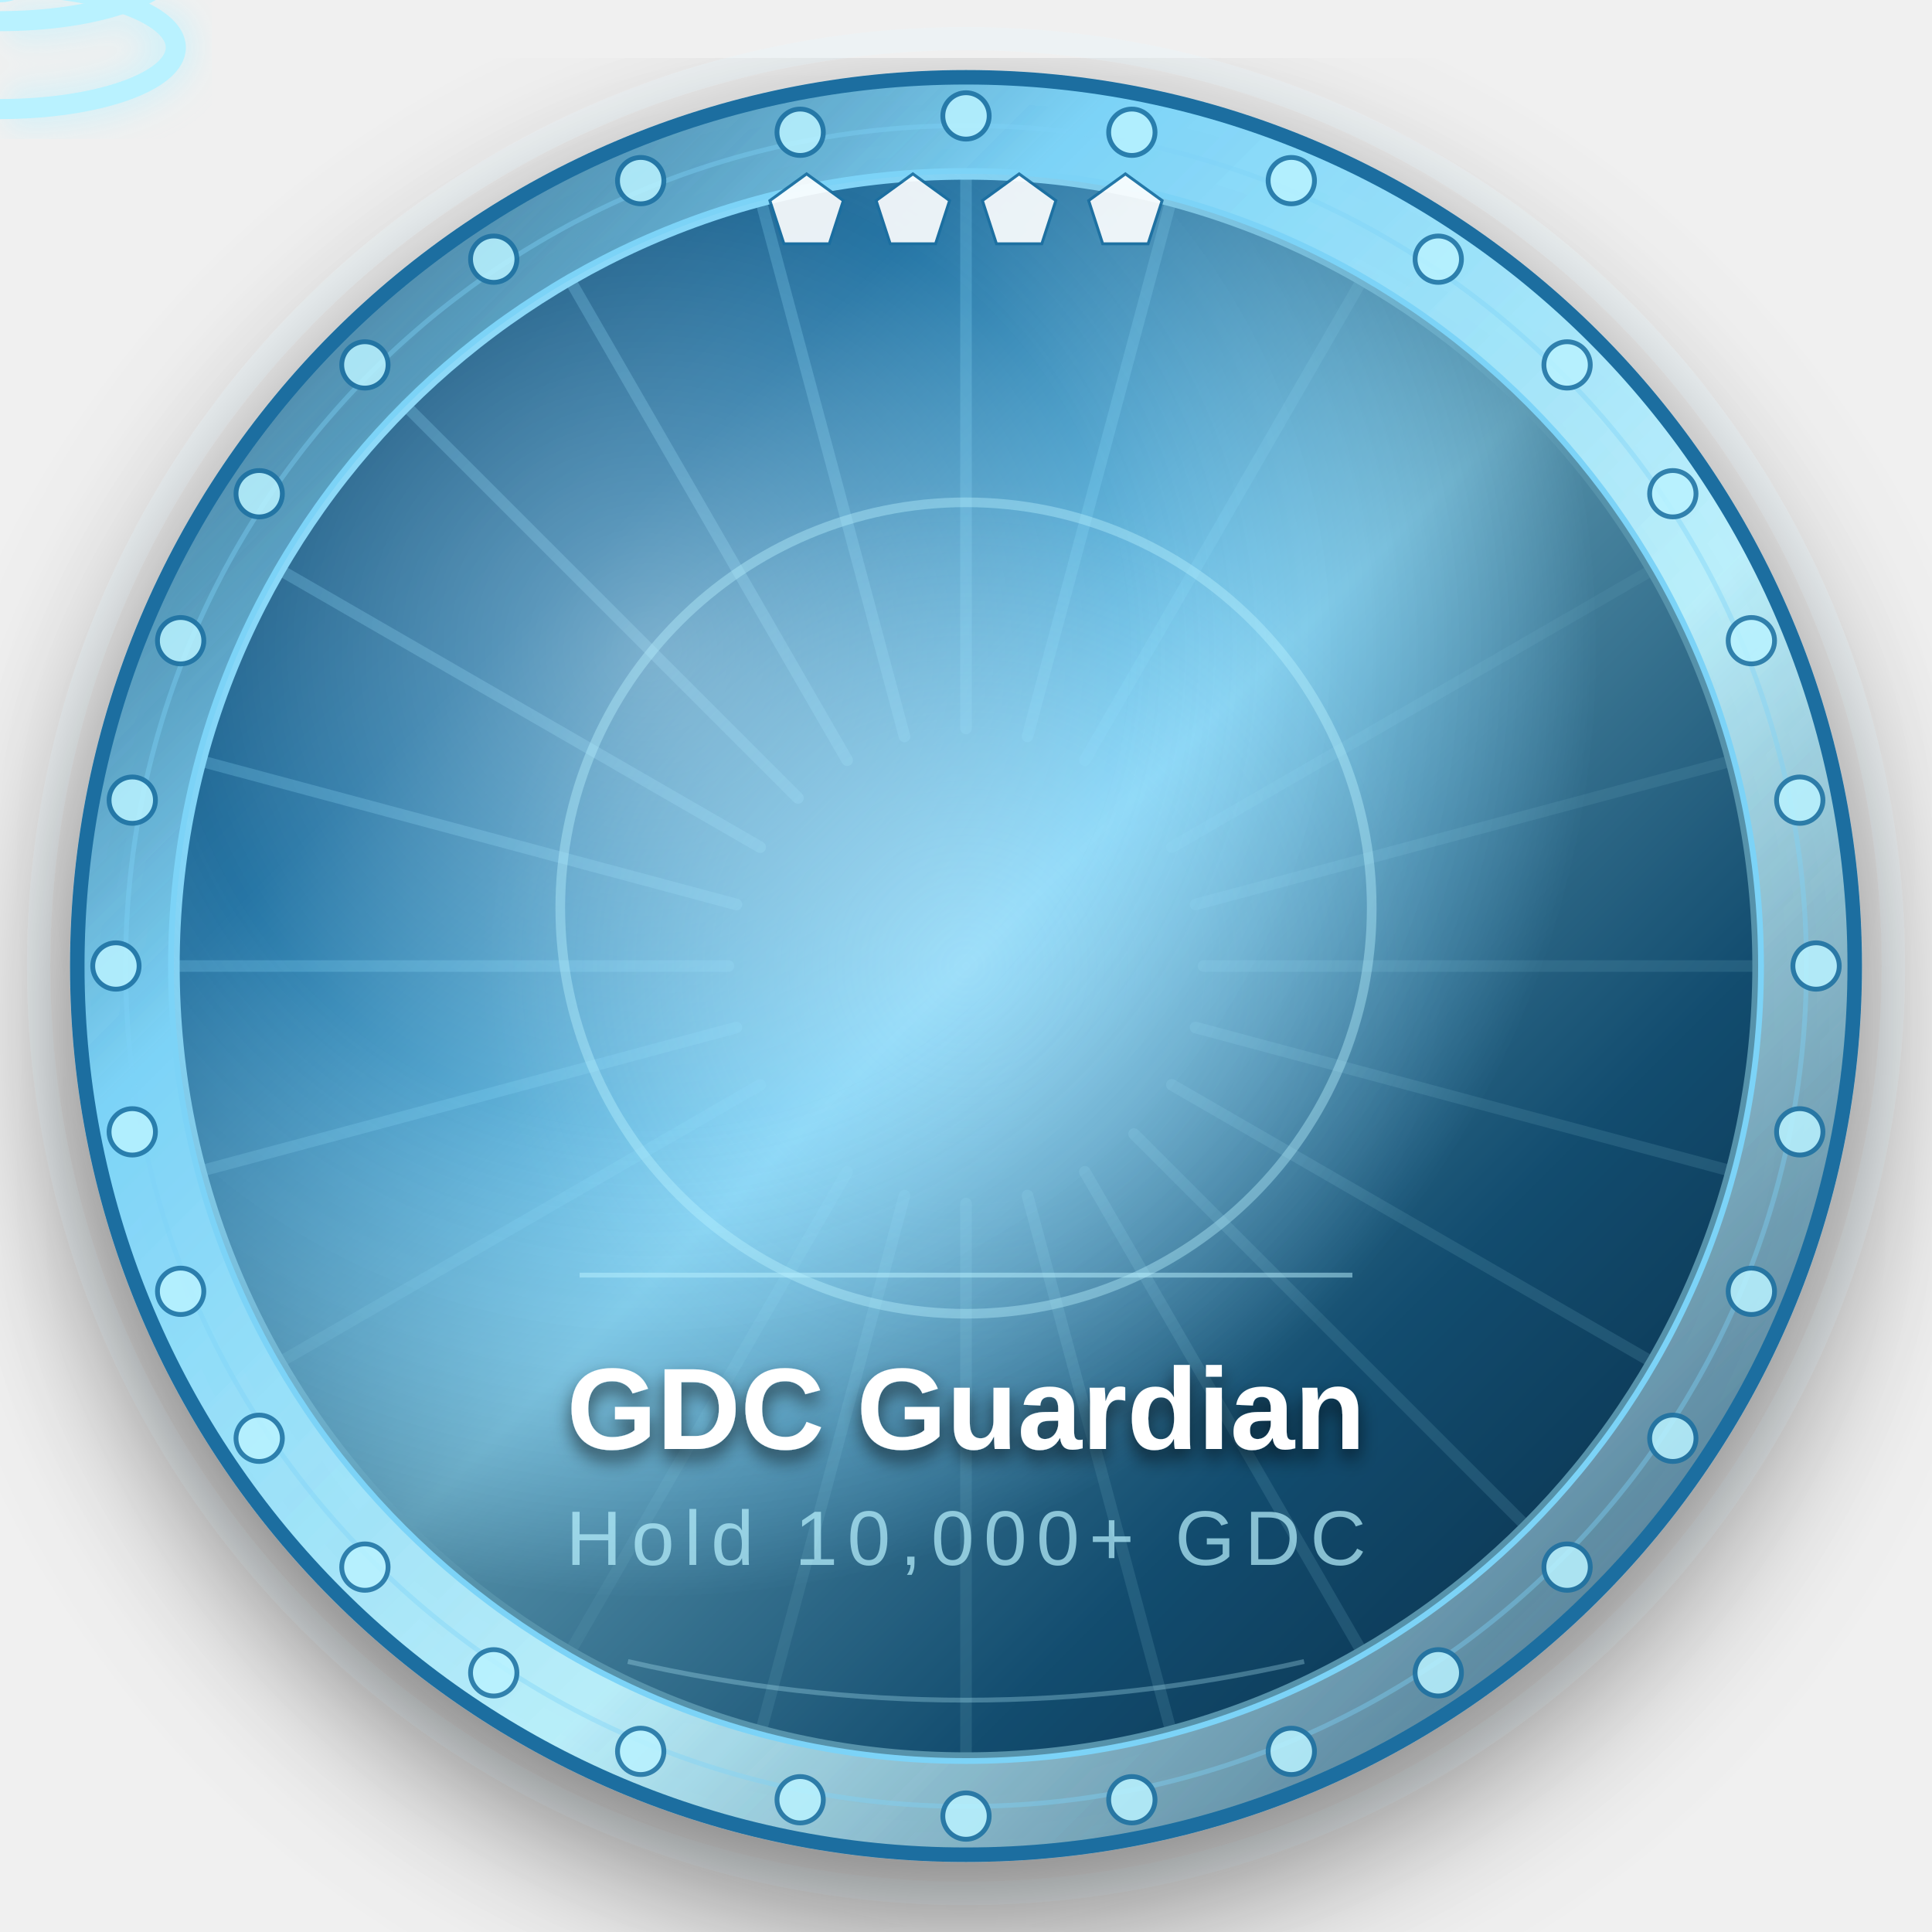
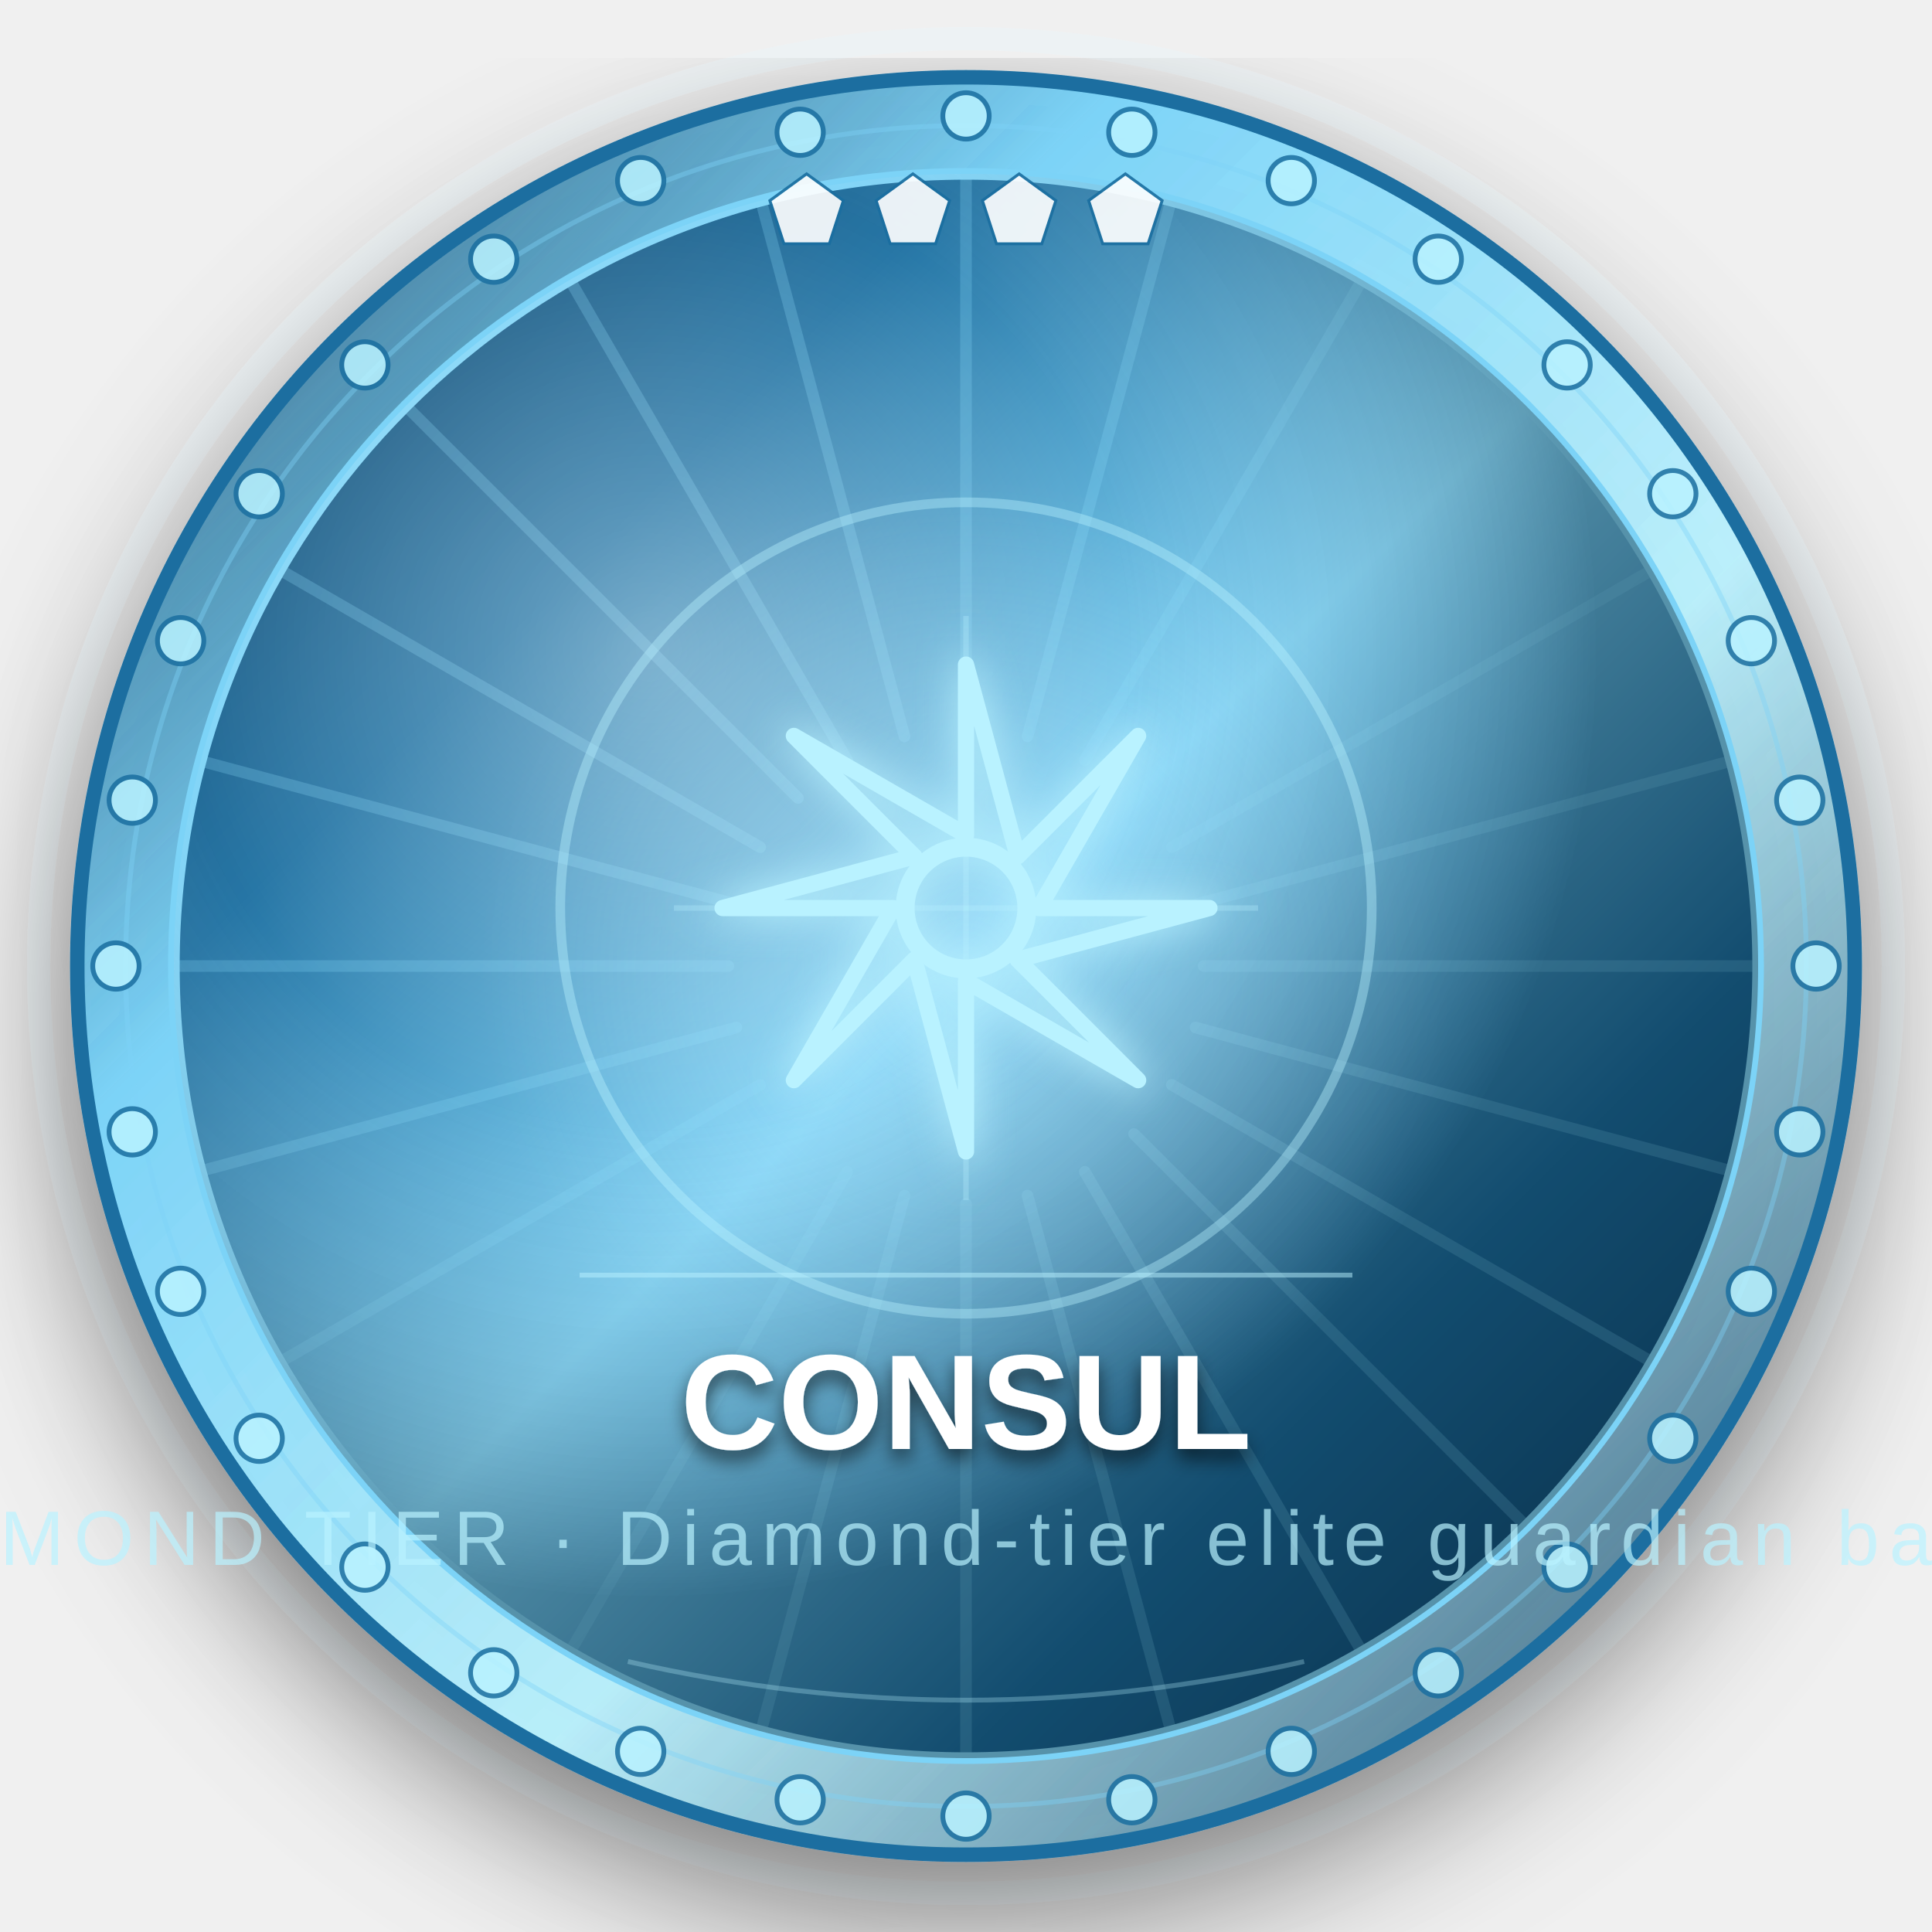
<svg xmlns="http://www.w3.org/2000/svg" viewBox="0 0 200 200" width="200" height="200">
  <defs>
-     <linearGradient id="bg9" x1="0%" y1="0%" x2="100%" y2="100%">
-       <stop offset="0%" style="stop-color:#0C3B5E" />
-       <stop offset="25%" style="stop-color:#1A6EA0" />
-       <stop offset="50%" style="stop-color:#7CD3F7" />
-       <stop offset="75%" style="stop-color:#1A6EA0" />
-       <stop offset="100%" style="stop-color:#0C3B5E" />
+     <linearGradient id="b9" x1="0%" y1="0%" x2="100%" y2="100%">
+       <stop offset="0%" stop-color="#0C3B5E" />
+       <stop offset="25%" stop-color="#1A6EA0" />
+       <stop offset="50%" stop-color="#7CD3F7" />
+       <stop offset="75%" stop-color="#1A6EA0" />
+       <stop offset="100%" stop-color="#0C3B5E" />
    </linearGradient>
-     <linearGradient id="ring9" x1="0%" y1="0%" x2="100%" y2="100%">
-       <stop offset="0%" style="stop-color:#0C3B5E;stop-opacity:0.8" />
-       <stop offset="30%" style="stop-color:#7CD3F7;stop-opacity:1" />
-       <stop offset="60%" style="stop-color:#B9F2FF;stop-opacity:0.9" />
-       <stop offset="100%" style="stop-color:#0C3B5E;stop-opacity:0.8" />
+     <linearGradient id="r9" x1="0%" y1="0%" x2="100%" y2="100%">
+       <stop offset="0%" stop-color="#0C3B5E" stop-opacity="0.8" />
+       <stop offset="30%" stop-color="#7CD3F7" stop-opacity="1" />
+       <stop offset="60%" stop-color="#B9F2FF" stop-opacity="0.9" />
+       <stop offset="100%" stop-color="#0C3B5E" stop-opacity="0.8" />
    </linearGradient>
-     <radialGradient id="shine9" cx="30%" cy="30%" r="60%">
-       <stop offset="0%" style="stop-color:#fff;stop-opacity:0.36" />
-       <stop offset="50%" style="stop-color:#fff;stop-opacity:0.05" />
-       <stop offset="100%" style="stop-color:#000;stop-opacity:0.31" />
+     <radialGradient id="s9" cx="30%" cy="30%" r="60%">
+       <stop offset="0%" stop-color="#fff" stop-opacity="0.36" />
+       <stop offset="50%" stop-color="#fff" stop-opacity="0.05" />
+       <stop offset="100%" stop-color="#000" stop-opacity="0.31" />
    </radialGradient>
-     <radialGradient id="core9" cx="50%" cy="50%" r="50%">
-       <stop offset="0%" style="stop-color:#E8F8FF;stop-opacity:0.25" />
-       <stop offset="100%" style="stop-color:#E8F8FF;stop-opacity:0" />
+     <radialGradient id="c9" cx="50%" cy="50%" r="50%">
+       <stop offset="0%" stop-color="#E8F8FF" stop-opacity="0.25" />
+       <stop offset="100%" stop-color="#E8F8FF" stop-opacity="0" />
    </radialGradient>
-     <filter id="shadow9" x="-30%" y="-30%" width="160%" height="160%">
+     <filter id="sh9" x="-30%" y="-30%" width="160%" height="160%">
      <feDropShadow dx="0" dy="6" stdDeviation="7" flood-color="#000" flood-opacity="0.5" />
    </filter>
    <filter id="ig9">
      <feGaussianBlur stdDeviation="2" result="b" />
      <feMerge>
        <feMergeNode in="b" />
        <feMergeNode in="SourceGraphic" />
      </feMerge>
    </filter>
  </defs>
-   <circle cx="100" cy="100" r="96" fill="none" stroke="#E8F8FF" stroke-width="2.4" opacity="0.3" filter="url(#shadow9)" />
-   <circle cx="100" cy="100" r="92" fill="url(#ring9)" stroke="#1A6EA0" stroke-width="1.5" filter="url(#shadow9)" />
+   <circle cx="100" cy="100" r="96" fill="none" stroke="#E8F8FF" stroke-width="2.4" opacity="0.3" filter="url(#sh9)" />
+   <circle cx="100" cy="100" r="92" fill="url(#r9)" stroke="#1A6EA0" stroke-width="1.5" filter="url(#sh9)" />
  <circle cx="100" cy="100" r="87" fill="none" stroke="#7CD3F7" stroke-width="0.5" opacity="0.4" />
-   <circle cx="100" cy="100" r="82" fill="url(#bg9)" stroke="#7CD3F7" stroke-width="1.2" />
+   <circle cx="100" cy="100" r="82" fill="url(#b9)" stroke="#7CD3F7" stroke-width="1.2" />
  <line x1="124.6" y1="100" x2="182" y2="100" stroke="#7CD3F7" stroke-width="1.2" opacity="0.26" stroke-linecap="round" />
  <line x1="123.762" y1="106.367" x2="179.206" y2="121.223" stroke="#7CD3F7" stroke-width="1.2" opacity="0.26" stroke-linecap="round" />
  <line x1="121.304" y1="112.3" x2="171.014" y2="141" stroke="#7CD3F7" stroke-width="1.2" opacity="0.26" stroke-linecap="round" />
  <line x1="117.395" y1="117.395" x2="157.983" y2="157.983" stroke="#7CD3F7" stroke-width="1.2" opacity="0.26" stroke-linecap="round" />
  <line x1="112.3" y1="121.304" x2="141" y2="171.014" stroke="#7CD3F7" stroke-width="1.2" opacity="0.26" stroke-linecap="round" />
  <line x1="106.367" y1="123.762" x2="121.223" y2="179.206" stroke="#7CD3F7" stroke-width="1.2" opacity="0.26" stroke-linecap="round" />
  <line x1="100" y1="124.6" x2="100" y2="182" stroke="#7CD3F7" stroke-width="1.2" opacity="0.26" stroke-linecap="round" />
  <line x1="93.633" y1="123.762" x2="78.777" y2="179.206" stroke="#7CD3F7" stroke-width="1.2" opacity="0.26" stroke-linecap="round" />
  <line x1="87.7" y1="121.304" x2="59" y2="171.014" stroke="#7CD3F7" stroke-width="1.2" opacity="0.26" stroke-linecap="round" />
  <line x1="82.605" y1="117.395" x2="42.017" y2="157.983" stroke="#7CD3F7" stroke-width="1.2" opacity="0.26" stroke-linecap="round" />
  <line x1="78.696" y1="112.3" x2="28.986" y2="141" stroke="#7CD3F7" stroke-width="1.2" opacity="0.26" stroke-linecap="round" />
  <line x1="76.238" y1="106.367" x2="20.794" y2="121.223" stroke="#7CD3F7" stroke-width="1.2" opacity="0.26" stroke-linecap="round" />
  <line x1="75.4" y1="100" x2="18" y2="100" stroke="#7CD3F7" stroke-width="1.2" opacity="0.26" stroke-linecap="round" />
  <line x1="76.238" y1="93.633" x2="20.794" y2="78.777" stroke="#7CD3F7" stroke-width="1.2" opacity="0.26" stroke-linecap="round" />
  <line x1="78.696" y1="87.7" x2="28.986" y2="59" stroke="#7CD3F7" stroke-width="1.2" opacity="0.26" stroke-linecap="round" />
  <line x1="82.605" y1="82.605" x2="42.017" y2="42.017" stroke="#7CD3F7" stroke-width="1.2" opacity="0.26" stroke-linecap="round" />
  <line x1="87.7" y1="78.696" x2="59" y2="28.986" stroke="#7CD3F7" stroke-width="1.2" opacity="0.26" stroke-linecap="round" />
  <line x1="93.633" y1="76.238" x2="78.777" y2="20.794" stroke="#7CD3F7" stroke-width="1.2" opacity="0.26" stroke-linecap="round" />
  <line x1="100" y1="75.4" x2="100" y2="18" stroke="#7CD3F7" stroke-width="1.2" opacity="0.26" stroke-linecap="round" />
  <line x1="106.367" y1="76.238" x2="121.223" y2="20.794" stroke="#7CD3F7" stroke-width="1.2" opacity="0.26" stroke-linecap="round" />
  <line x1="112.3" y1="78.696" x2="141" y2="28.986" stroke="#7CD3F7" stroke-width="1.2" opacity="0.26" stroke-linecap="round" />
  <line x1="117.395" y1="82.605" x2="157.983" y2="42.017" stroke="#7CD3F7" stroke-width="1.2" opacity="0.26" stroke-linecap="round" />
  <line x1="121.304" y1="87.7" x2="171.014" y2="59" stroke="#7CD3F7" stroke-width="1.2" opacity="0.26" stroke-linecap="round" />
  <line x1="123.762" y1="93.633" x2="179.206" y2="78.777" stroke="#7CD3F7" stroke-width="1.2" opacity="0.26" stroke-linecap="round" />
-   <circle cx="100" cy="100" r="50" fill="url(#core9)" />
-   <circle cx="100" cy="100" r="82" fill="url(#shine9)" />
+   <circle cx="100" cy="100" r="50" fill="url(#c9)" />
+   <circle cx="100" cy="100" r="82" fill="url(#s9)" />
  <circle cx="100" cy="12" r="2.4" fill="#B9F2FF" stroke="#1A6EA0" stroke-width="0.5" opacity="0.85" />
  <circle cx="117.168" cy="13.691" r="2.4" fill="#B9F2FF" stroke="#1A6EA0" stroke-width="0.5" opacity="0.85" />
  <circle cx="133.676" cy="18.699" r="2.4" fill="#B9F2FF" stroke="#1A6EA0" stroke-width="0.5" opacity="0.85" />
  <circle cx="148.89" cy="26.831" r="2.4" fill="#B9F2FF" stroke="#1A6EA0" stroke-width="0.5" opacity="0.85" />
  <circle cx="162.225" cy="37.775" r="2.4" fill="#B9F2FF" stroke="#1A6EA0" stroke-width="0.5" opacity="0.85" />
  <circle cx="173.169" cy="51.11" r="2.4" fill="#B9F2FF" stroke="#1A6EA0" stroke-width="0.5" opacity="0.85" />
  <circle cx="181.301" cy="66.324" r="2.4" fill="#B9F2FF" stroke="#1A6EA0" stroke-width="0.5" opacity="0.85" />
  <circle cx="186.309" cy="82.832" r="2.4" fill="#B9F2FF" stroke="#1A6EA0" stroke-width="0.5" opacity="0.85" />
  <circle cx="188" cy="100" r="2.4" fill="#B9F2FF" stroke="#1A6EA0" stroke-width="0.5" opacity="0.85" />
  <circle cx="186.309" cy="117.168" r="2.4" fill="#B9F2FF" stroke="#1A6EA0" stroke-width="0.5" opacity="0.85" />
  <circle cx="181.301" cy="133.676" r="2.4" fill="#B9F2FF" stroke="#1A6EA0" stroke-width="0.5" opacity="0.85" />
  <circle cx="173.169" cy="148.89" r="2.4" fill="#B9F2FF" stroke="#1A6EA0" stroke-width="0.5" opacity="0.85" />
  <circle cx="162.225" cy="162.225" r="2.4" fill="#B9F2FF" stroke="#1A6EA0" stroke-width="0.5" opacity="0.85" />
  <circle cx="148.89" cy="173.169" r="2.4" fill="#B9F2FF" stroke="#1A6EA0" stroke-width="0.5" opacity="0.85" />
  <circle cx="133.676" cy="181.301" r="2.4" fill="#B9F2FF" stroke="#1A6EA0" stroke-width="0.5" opacity="0.85" />
  <circle cx="117.168" cy="186.309" r="2.4" fill="#B9F2FF" stroke="#1A6EA0" stroke-width="0.5" opacity="0.85" />
  <circle cx="100" cy="188" r="2.4" fill="#B9F2FF" stroke="#1A6EA0" stroke-width="0.5" opacity="0.85" />
  <circle cx="82.832" cy="186.309" r="2.4" fill="#B9F2FF" stroke="#1A6EA0" stroke-width="0.5" opacity="0.85" />
  <circle cx="66.324" cy="181.301" r="2.4" fill="#B9F2FF" stroke="#1A6EA0" stroke-width="0.5" opacity="0.85" />
  <circle cx="51.11" cy="173.169" r="2.4" fill="#B9F2FF" stroke="#1A6EA0" stroke-width="0.5" opacity="0.85" />
  <circle cx="37.775" cy="162.225" r="2.4" fill="#B9F2FF" stroke="#1A6EA0" stroke-width="0.5" opacity="0.85" />
  <circle cx="26.831" cy="148.89" r="2.4" fill="#B9F2FF" stroke="#1A6EA0" stroke-width="0.5" opacity="0.85" />
  <circle cx="18.699" cy="133.676" r="2.4" fill="#B9F2FF" stroke="#1A6EA0" stroke-width="0.5" opacity="0.85" />
  <circle cx="13.691" cy="117.168" r="2.4" fill="#B9F2FF" stroke="#1A6EA0" stroke-width="0.5" opacity="0.85" />
  <circle cx="12" cy="100" r="2.4" fill="#B9F2FF" stroke="#1A6EA0" stroke-width="0.5" opacity="0.85" />
  <circle cx="13.691" cy="82.832" r="2.4" fill="#B9F2FF" stroke="#1A6EA0" stroke-width="0.5" opacity="0.85" />
  <circle cx="18.699" cy="66.324" r="2.4" fill="#B9F2FF" stroke="#1A6EA0" stroke-width="0.5" opacity="0.85" />
  <circle cx="26.831" cy="51.11" r="2.4" fill="#B9F2FF" stroke="#1A6EA0" stroke-width="0.5" opacity="0.85" />
  <circle cx="37.775" cy="37.775" r="2.4" fill="#B9F2FF" stroke="#1A6EA0" stroke-width="0.5" opacity="0.85" />
  <circle cx="51.11" cy="26.831" r="2.4" fill="#B9F2FF" stroke="#1A6EA0" stroke-width="0.5" opacity="0.85" />
  <circle cx="66.324" cy="18.699" r="2.4" fill="#B9F2FF" stroke="#1A6EA0" stroke-width="0.5" opacity="0.85" />
  <circle cx="82.832" cy="13.691" r="2.4" fill="#B9F2FF" stroke="#1A6EA0" stroke-width="0.5" opacity="0.85" />
  <polygon points="83.5,18 87.304,20.764 85.851,25.236 81.149,25.236 79.696,20.764" fill="#FFFFFF" stroke="#1A6EA0" stroke-width="0.3" opacity="0.9" />
  <polygon points="94.5,18 98.304,20.764 96.851,25.236 92.149,25.236 90.696,20.764" fill="#FFFFFF" stroke="#1A6EA0" stroke-width="0.3" opacity="0.9" />
  <polygon points="105.5,18 109.304,20.764 107.851,25.236 103.149,25.236 101.696,20.764" fill="#FFFFFF" stroke="#1A6EA0" stroke-width="0.3" opacity="0.9" />
  <polygon points="116.5,18 120.304,20.764 118.851,25.236 114.149,25.236 112.696,20.764" fill="#FFFFFF" stroke="#1A6EA0" stroke-width="0.3" opacity="0.9" />
  <circle cx="100" cy="94" r="42" fill="none" stroke="#B9F2FF" stroke-width="1" opacity="0.4" />
  <g filter="url(#ig9)">
-     <g transform="translate(0,-6)">
-       <ellipse cx="0" cy="-7.28" rx="18.2" ry="6.37" fill="none" stroke="#B9F2FF" stroke-width="2.08" />
-       <ellipse cx="0" cy="1.82" rx="18.2" ry="6.37" fill="none" stroke="#B9F2FF" stroke-width="2.08" />
-       <ellipse cx="0" cy="10.92" rx="18.2" ry="6.37" fill="none" stroke="#B9F2FF" stroke-width="2.08" />
-       <circle cx="0" cy="1.82" r="3.64" fill="none" stroke="#B9F2FF" stroke-width="1.56" />
-       <text x="0" y="3.094" text-anchor="middle" font-size="4.55" fill="#B9F2FF" font-weight="bold" font-family="Arial">$</text>
+     <g transform="translate(100,94)">
+       <polygon points="7.56,0 25.2,0 5.346,5.346 17.819,17.819 4.629164900776995e-16,7.56 1.543054966925665e-15,25.2 -5.346,5.346 -17.819,17.819 -7.56,9.25832980155399e-16 -25.2,3.08610993385133e-15 -5.346,-5.346 -17.819,-17.819 -1.3887494702330984e-15,-7.56 -4.6291649007769944e-15,-25.2 5.346,-5.346 17.819,-17.819" fill="none" stroke="#B9F2FF" stroke-width="1.68" stroke-linejoin="round" />
+       <circle cx="0" cy="0" r="6.3" fill="none" stroke="#B9F2FF" stroke-width="1.96" />
+       <line x1="-30.24" y1="0" x2="30.24" y2="0" stroke="#B9F2FF" stroke-width="0.56" opacity="0.3" />
+       <line x1="0" y1="-30.24" x2="0" y2="30.24" stroke="#B9F2FF" stroke-width="0.56" opacity="0.3" />
    </g>
  </g>
  <line x1="60" y1="132" x2="140" y2="132" stroke="#B9F2FF" stroke-width="0.5" opacity="0.5" />
-   <text x="100" y="150" text-anchor="middle" font-size="12" font-weight="bold" fill="#fff" font-family="Arial,sans-serif" filter="drop-shadow(0 1px 1px rgba(0,0,0,0.6))">GDC Guardian</text>
-   <text x="100" y="162" text-anchor="middle" font-size="8" fill="#B9F2FF" opacity="0.7" font-family="Arial,sans-serif" letter-spacing="1">Hold 10,000+ GDC</text>
+   <text x="100" y="150" text-anchor="middle" font-size="14" font-weight="bold" fill="#fff" font-family="Arial,sans-serif" filter="drop-shadow(0 1px 1px rgba(0,0,0,0.6))">CONSUL</text>
+   <text x="100" y="162" text-anchor="middle" font-size="8" fill="#B9F2FF" opacity="0.7" font-family="Arial,sans-serif" letter-spacing="1">DIAMOND TIER · Diamond-tier elite guardian badge</text>
  <path d="M65 172 Q100 180 135 172" fill="none" stroke="#B9F2FF" stroke-width="0.5" opacity="0.3" />
</svg>
